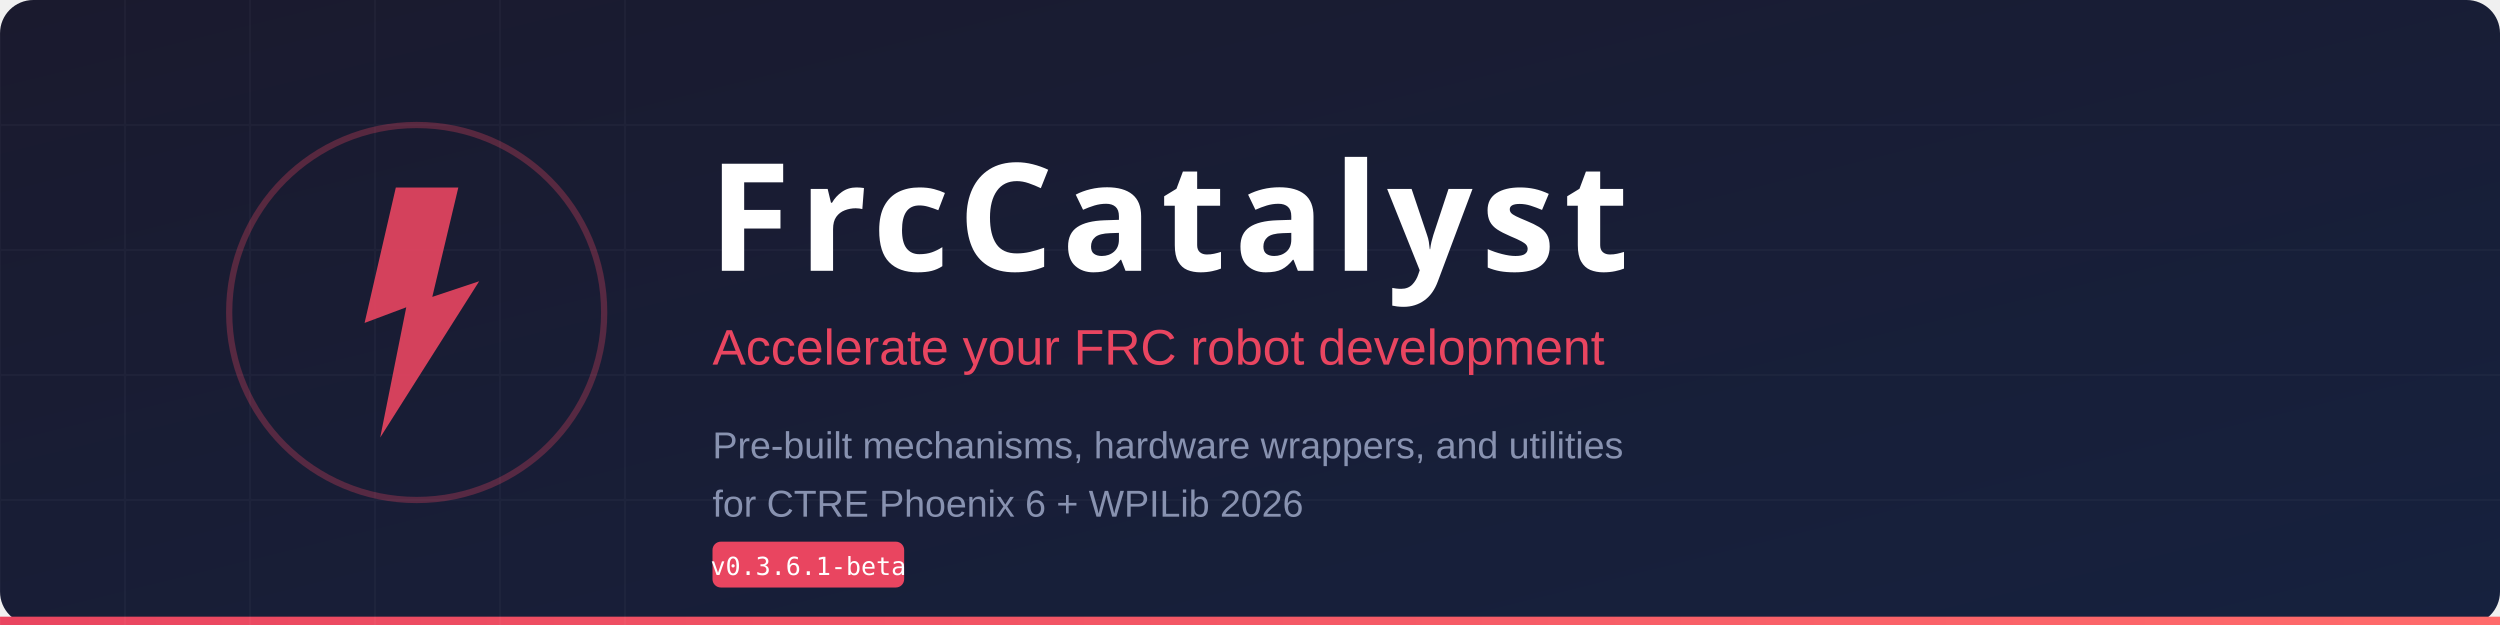
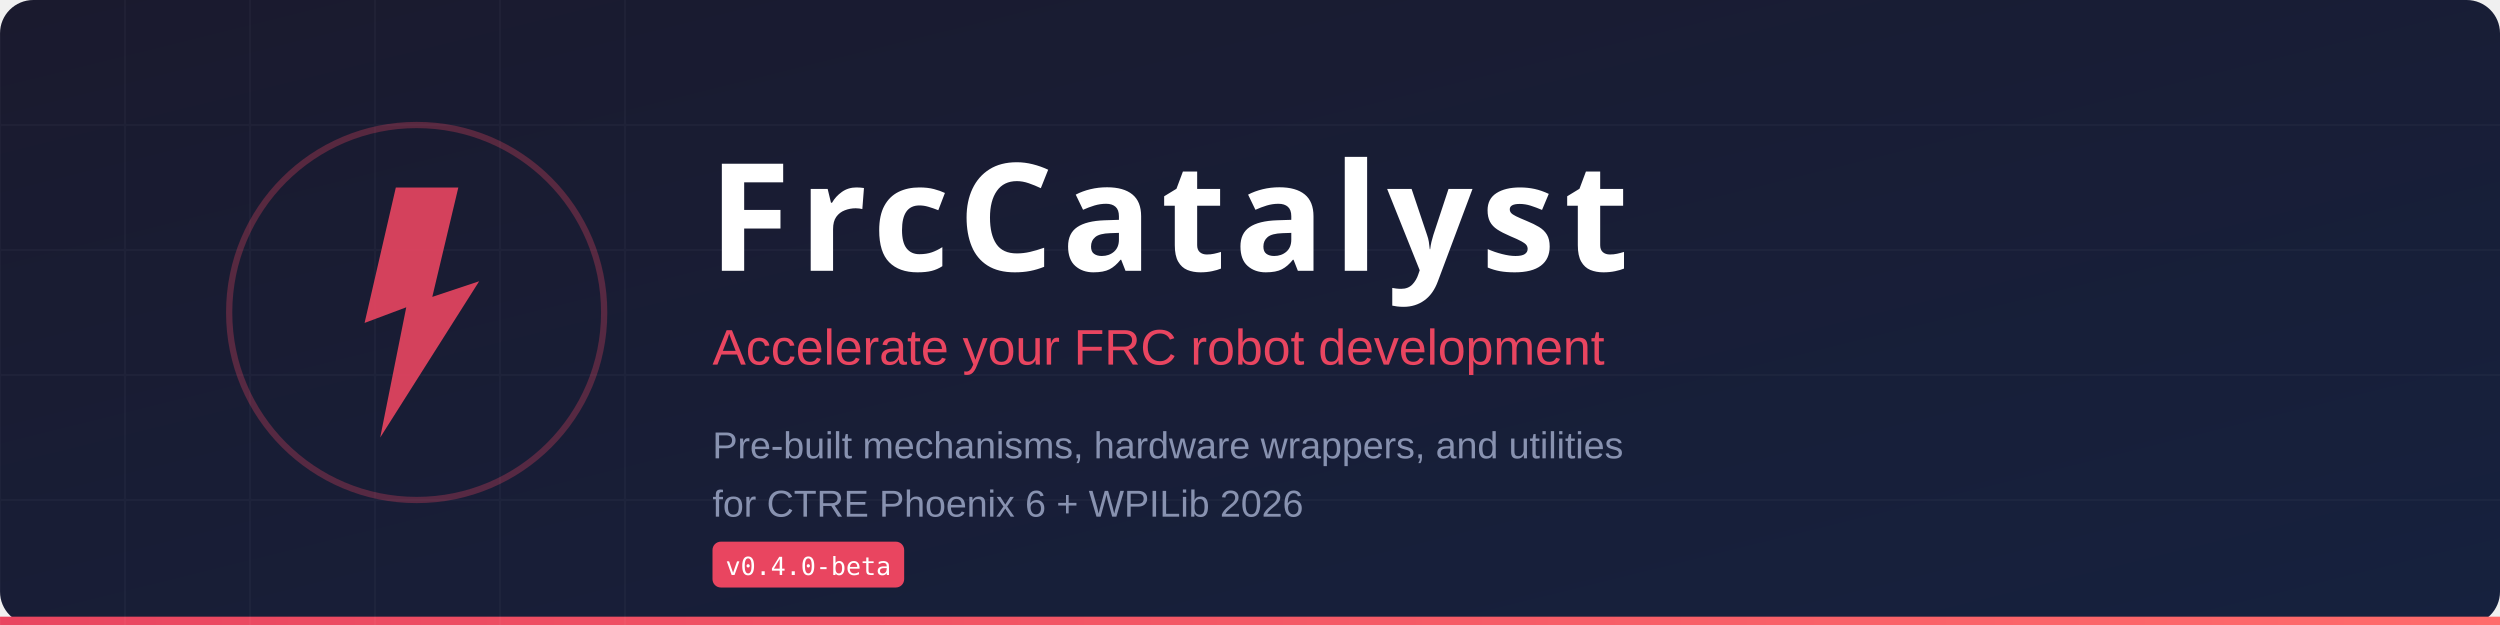
<svg xmlns="http://www.w3.org/2000/svg" viewBox="0 0 1200 300" width="1200" height="300">
  <defs>
    <linearGradient id="bannerBg" x1="0%" y1="0%" x2="100%" y2="100%">
      <stop offset="0%" style="stop-color:#1a1a2e;stop-opacity:1" />
      <stop offset="100%" style="stop-color:#16213e;stop-opacity:1" />
    </linearGradient>
    <linearGradient id="bannerAccent" x1="0%" y1="0%" x2="100%" y2="0%">
      <stop offset="0%" style="stop-color:#e94560;stop-opacity:1" />
      <stop offset="100%" style="stop-color:#ff6b6b;stop-opacity:1" />
    </linearGradient>
  </defs>
  <rect width="1200" height="300" rx="16" fill="url(#bannerBg)" />
  <rect x="0" y="296" width="1200" height="4" fill="url(#bannerAccent)" />
  <g opacity="0.03" stroke="#fff" stroke-width="1">
    <line x1="0" y1="0" x2="0" y2="300" />
    <line x1="60" y1="0" x2="60" y2="300" />
    <line x1="120" y1="0" x2="120" y2="300" />
    <line x1="180" y1="0" x2="180" y2="300" />
    <line x1="240" y1="0" x2="240" y2="300" />
    <line x1="300" y1="0" x2="300" y2="300" />
    <line x1="0" y1="60" x2="1200" y2="60" />
    <line x1="0" y1="120" x2="1200" y2="120" />
    <line x1="0" y1="180" x2="1200" y2="180" />
    <line x1="0" y1="240" x2="1200" y2="240" />
  </g>
  <g transform="translate(100,50) scale(0.5)">
    <circle cx="200" cy="200" r="180" fill="none" stroke="#e94560" stroke-width="6" opacity="0.3" />
    <path d="M180,80 L150,210 L190,195 L165,320 L260,170 L215,185 L240,80 Z" fill="#e94560" opacity="0.9" />
  </g>
  <text x="340" y="130" font-family="Arial Black, sans-serif" font-weight="900" font-size="72" fill="#ffffff" letter-spacing="4">FrcCatalyst</text>
  <text x="342" y="175" font-family="Arial, sans-serif" font-weight="400" font-size="24" fill="#e94560">Accelerate your FRC robot development</text>
  <text x="342" y="220" font-family="Arial, sans-serif" font-weight="300" font-size="18" fill="#8892b0">Pre-built mechanisms, hardware wrappers, and utilities</text>
  <text x="342" y="248" font-family="Arial, sans-serif" font-weight="300" font-size="18" fill="#8892b0">for CTRE Phoenix 6 + WPILib 2026</text>
  <rect x="342" y="260" width="92" height="22" rx="4" fill="#e94560" />
-   <text x="388" y="276" text-anchor="middle" font-family="monospace" font-size="12" fill="#fff">v0.3.6.1-beta</text>
+   <text x="388" y="276" text-anchor="middle" font-family="monospace" font-size="12" fill="#fff">v0.4.0-beta</text>
</svg>
